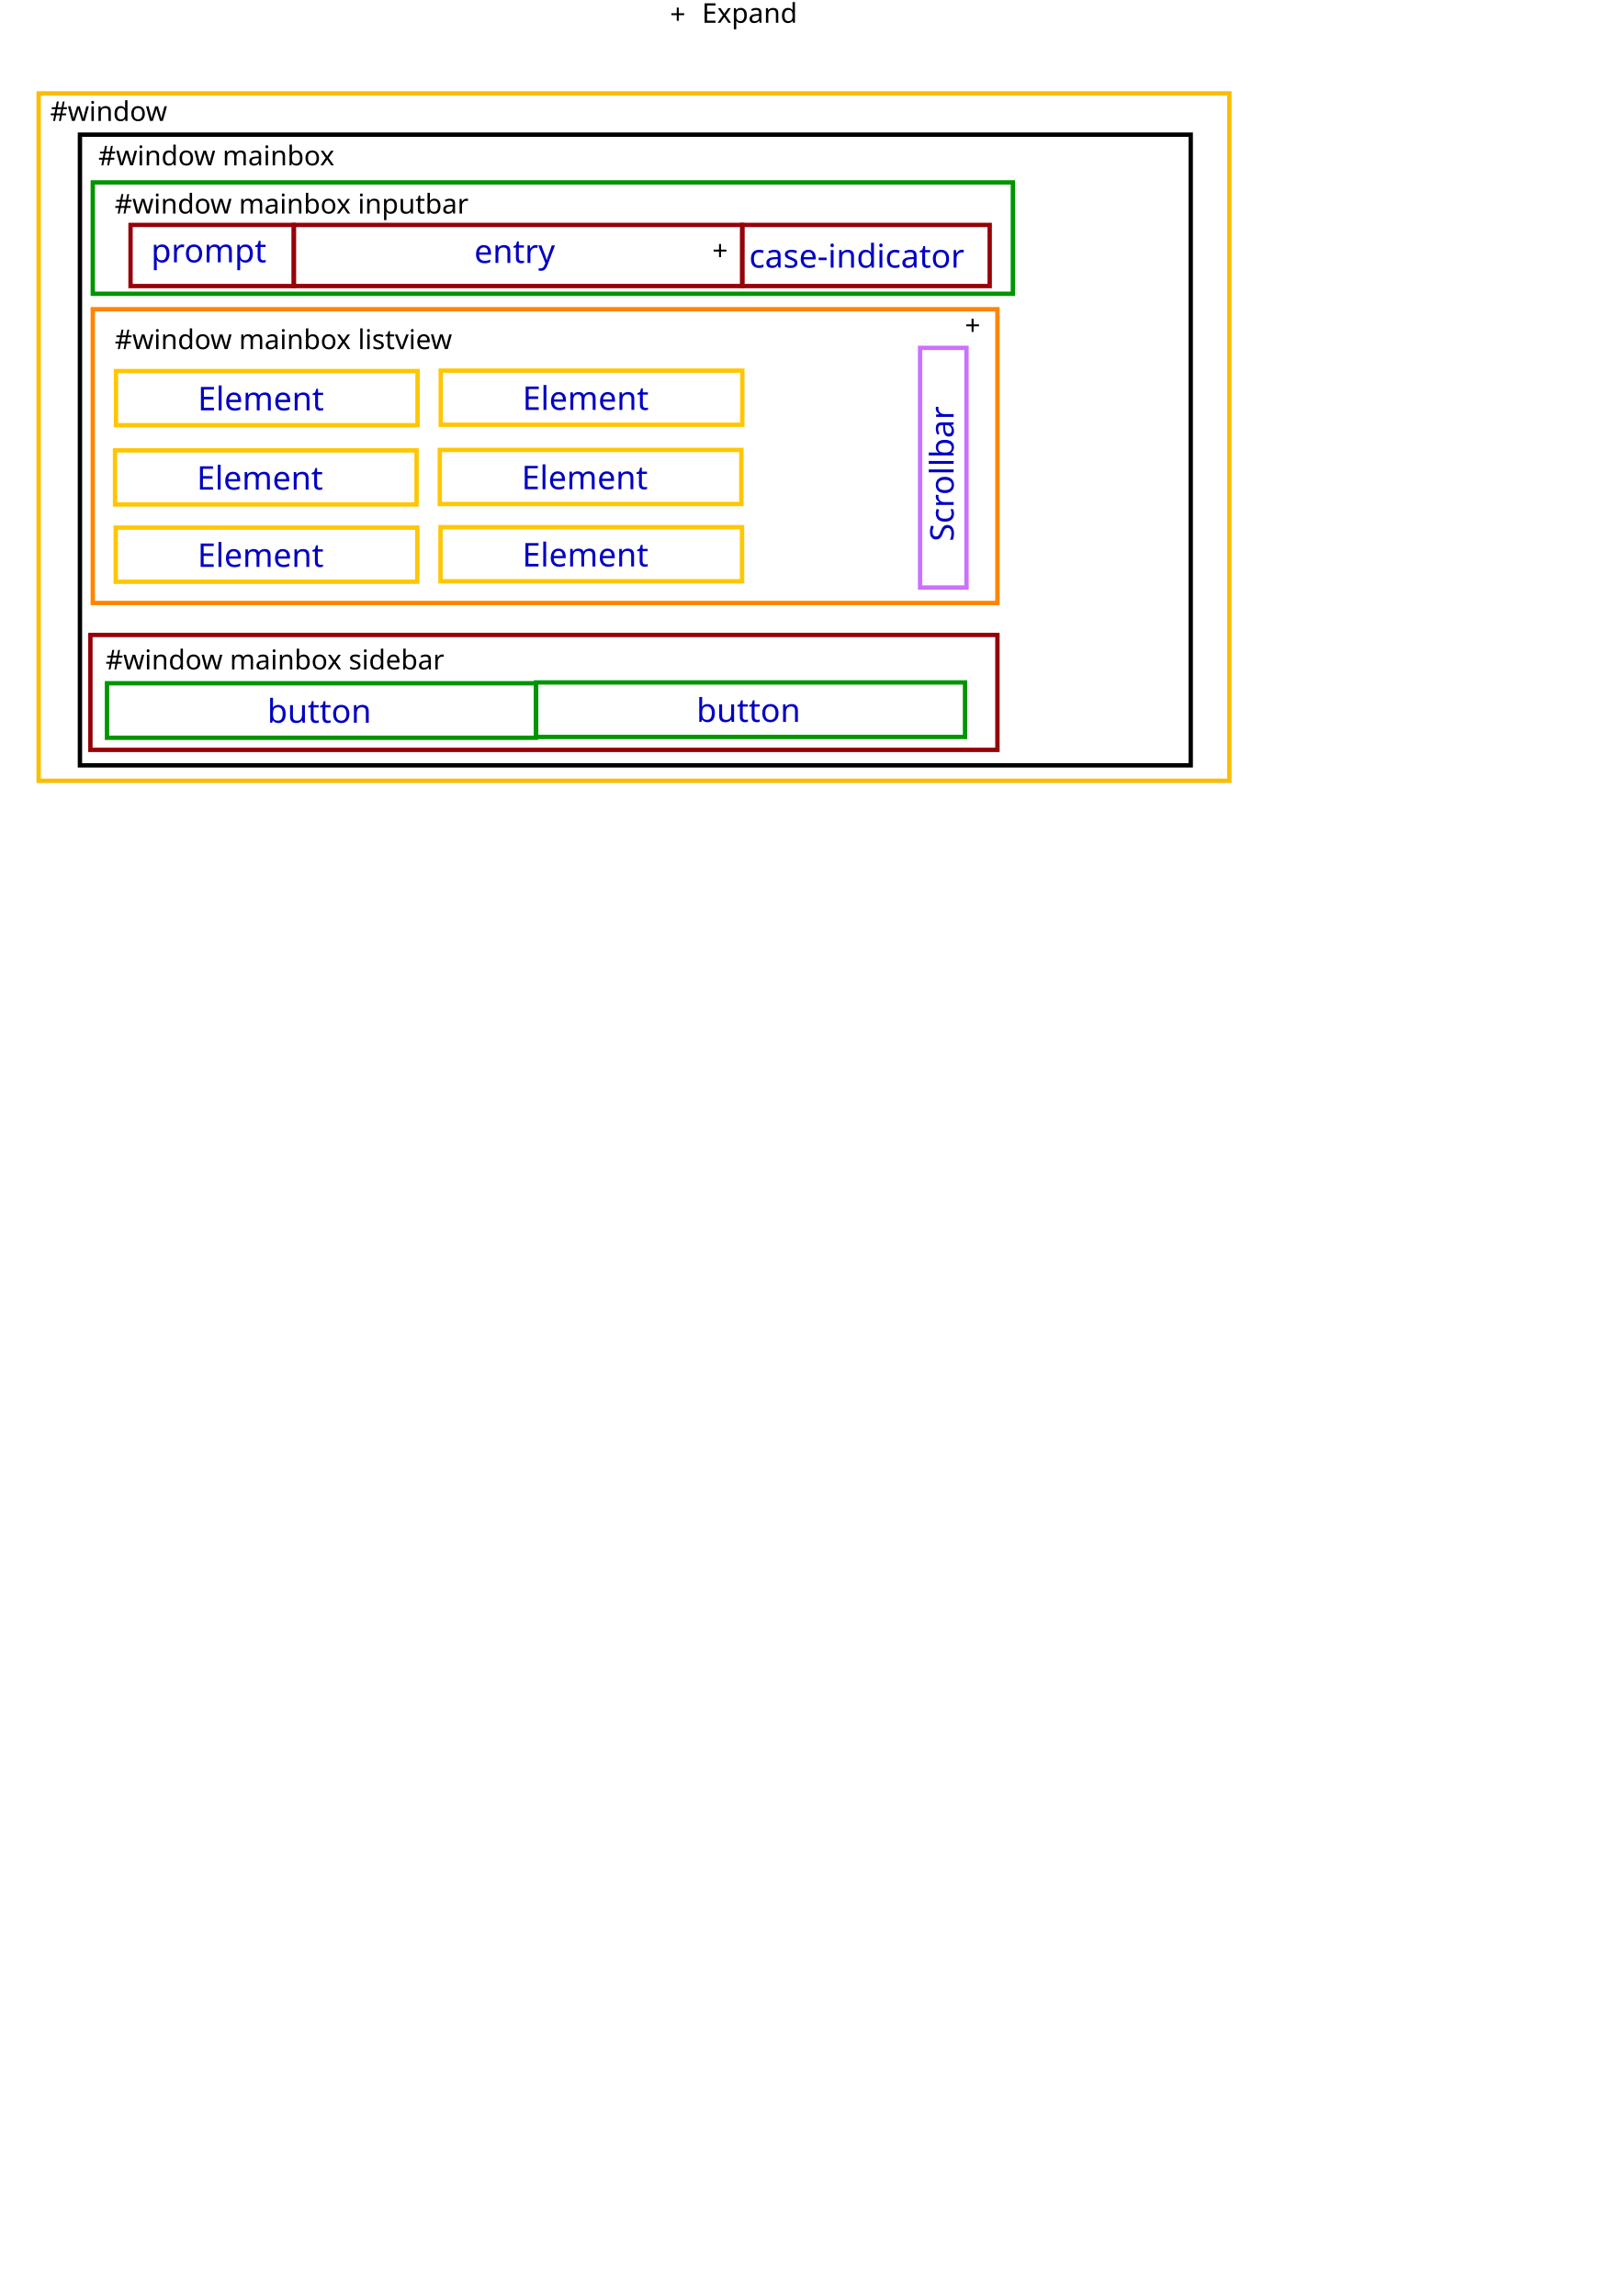
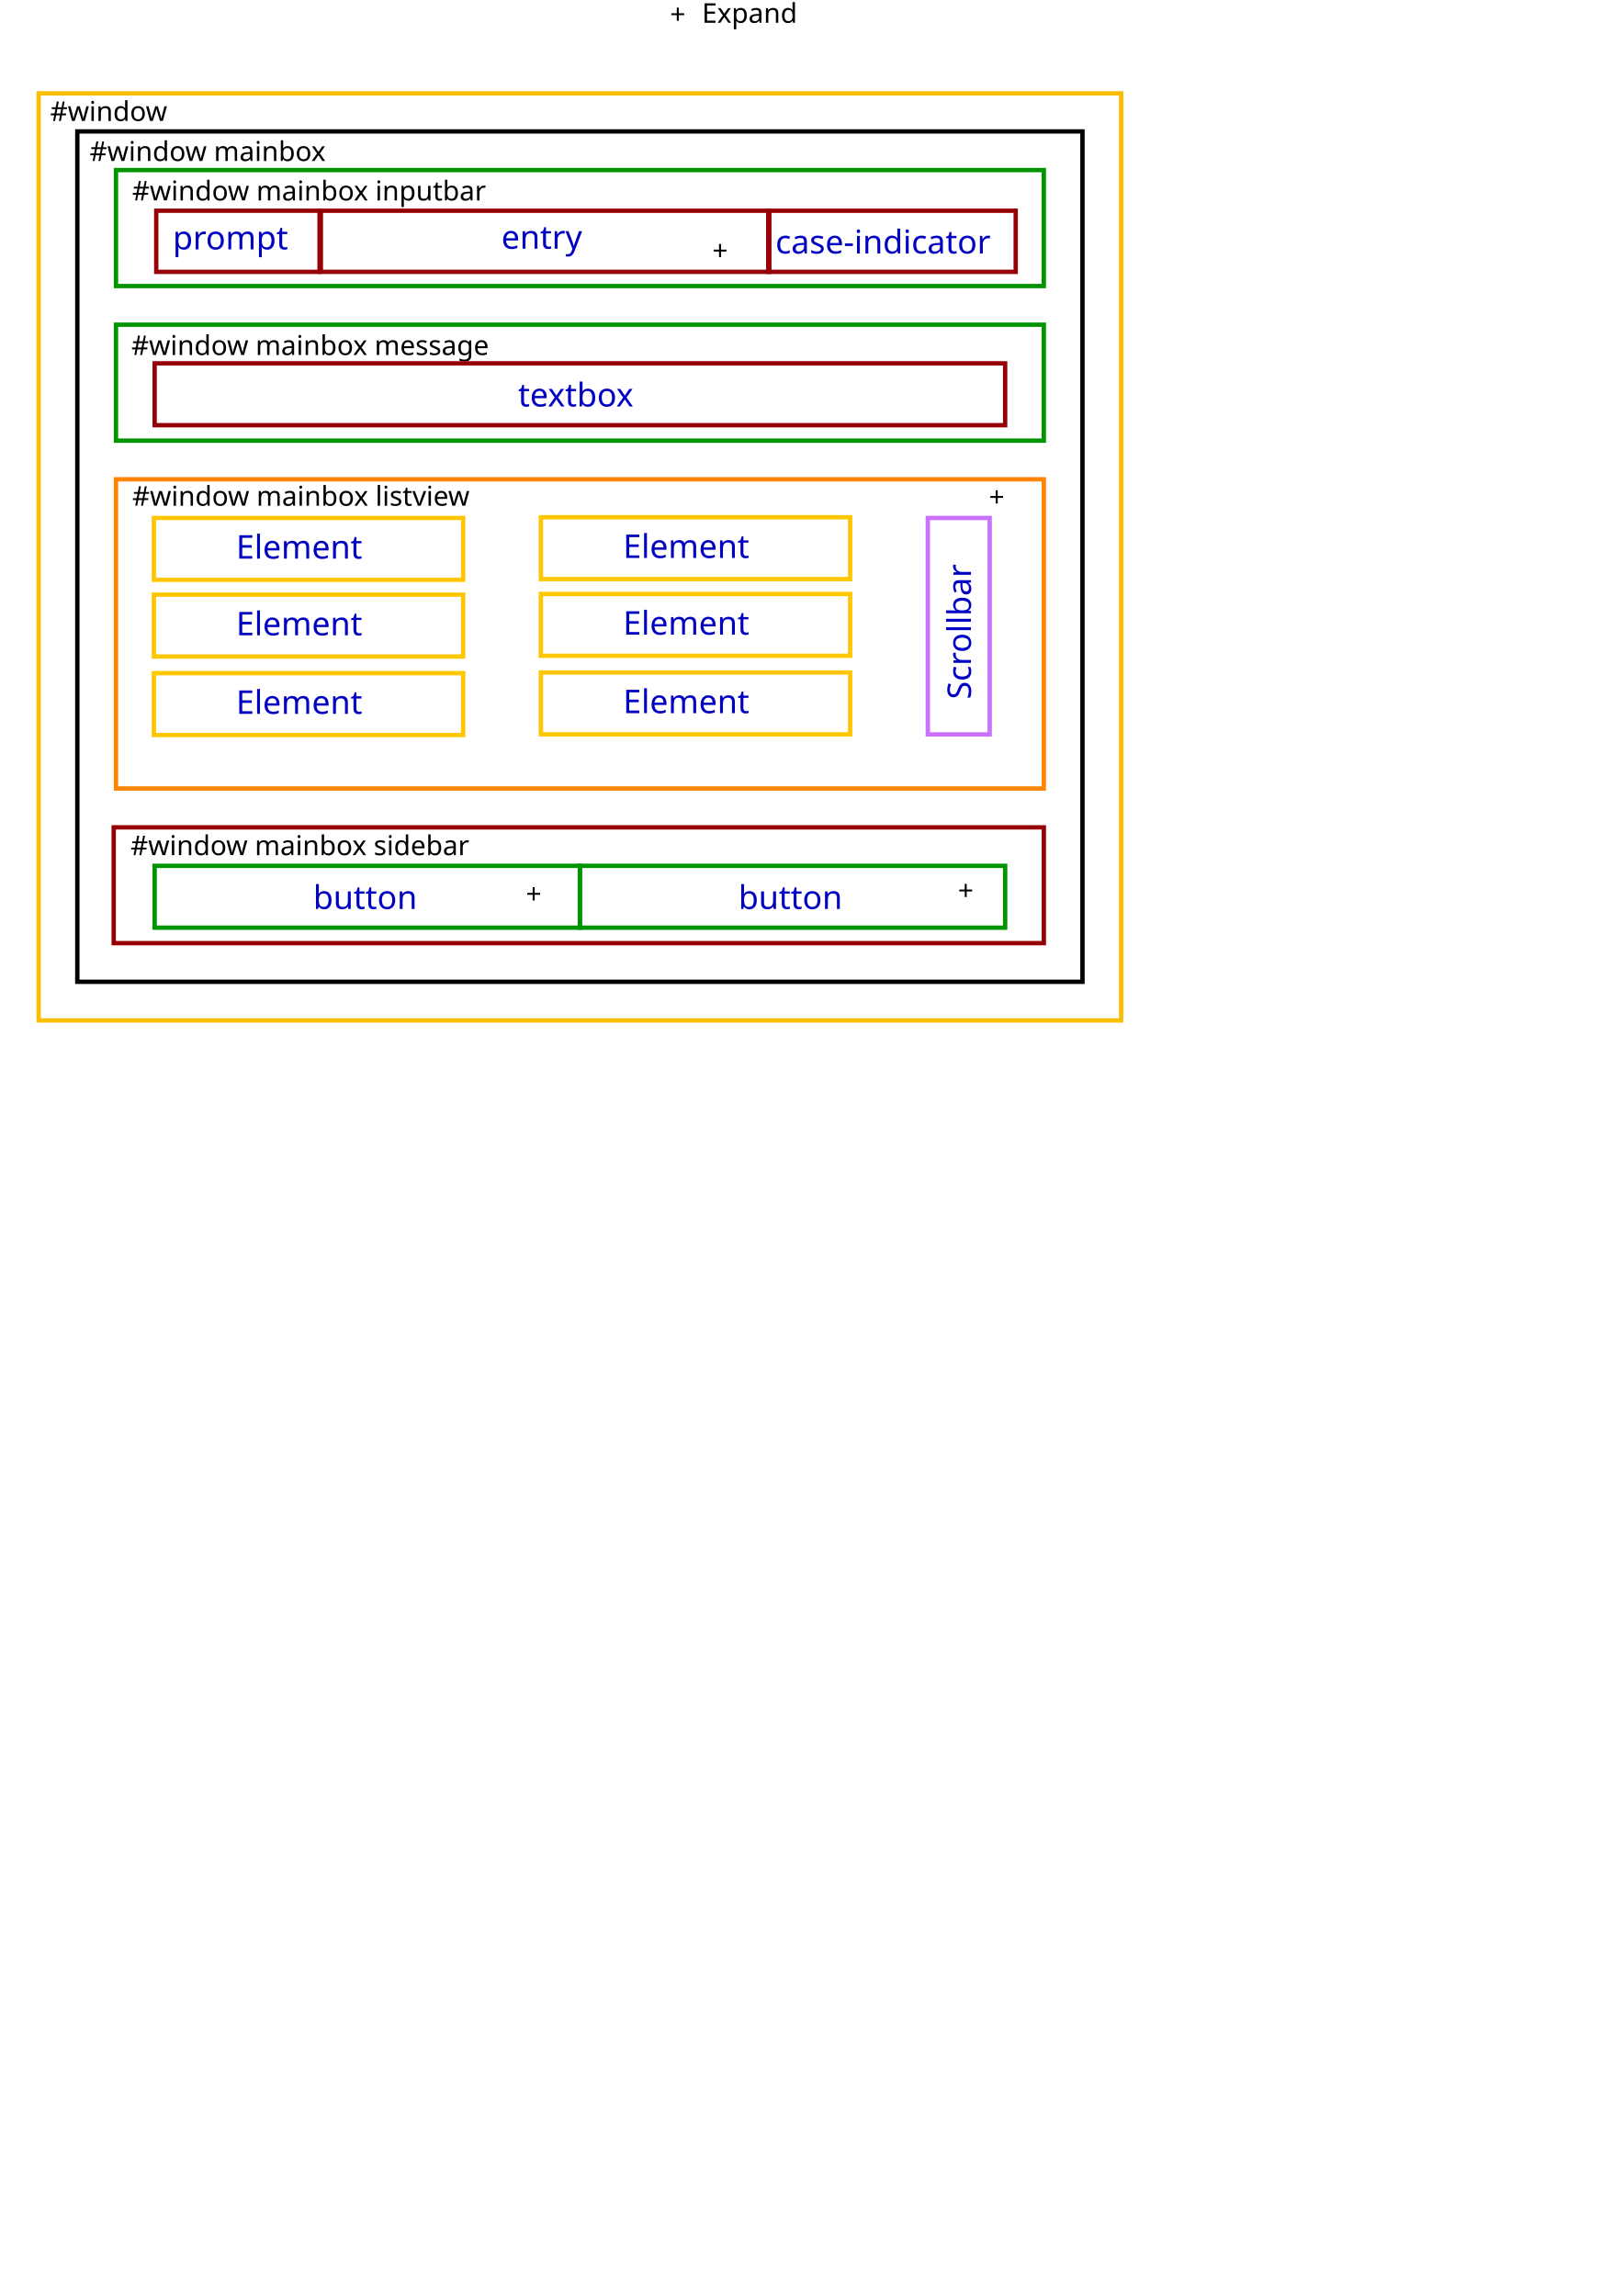
<svg xmlns="http://www.w3.org/2000/svg" width="210mm" height="297mm" viewBox="0 0 744.094 1052.362" id="svg2" version="1.1">
  <defs id="defs4" />
  <g id="layer1">
-     <rect style="fill:none;fill-opacity:1;stroke:#000000;stroke-width:2;stroke-miterlimit:4;stroke-dasharray:none;stroke-dashoffset:0;stroke-opacity:1" id="rect4138" width="509.036" height="289.067" x="36.633" y="61.72" />
-     <rect style="fill:none;fill-opacity:1;stroke:#009500;stroke-width:2;stroke-miterlimit:4;stroke-dasharray:none;stroke-dashoffset:0;stroke-opacity:1" id="rect4173" width="421.654" height="51.039" x="42.52" y="83.606" />
-     <rect style="fill:none;fill-opacity:1;stroke:#950006;stroke-width:2;stroke-miterlimit:4;stroke-dasharray:none;stroke-dashoffset:0;stroke-opacity:1" id="rect4173-3" width="415.658" height="52.676" x="41.429" y="291.025" />
-     <text xml:space="preserve" style="font-style:normal;font-weight:normal;font-size:40px;line-height:125%;font-family:sans-serif;letter-spacing:0px;word-spacing:0px;fill:#0000c2;fill-opacity:1;stroke:none;stroke-width:1px;stroke-linecap:butt;stroke-linejoin:miter;stroke-opacity:1" x="69.25" y="120.233" id="text4258">
-       <tspan id="tspan4260" x="69.25" y="120.233" style="font-size:15px;fill:#0000c2;fill-opacity:1">prompt</tspan>
+     <rect style="fill:none;fill-opacity:1;stroke:#000000;stroke-width:2;stroke-miterlimit:4;stroke-dasharray:none;stroke-dashoffset:0;stroke-opacity:1" id="rect4138" width="460.63" height="389.764" x="35.433" y="60.236" />
+     <rect style="fill:none;fill-opacity:1;stroke:#009500;stroke-width:2;stroke-miterlimit:4;stroke-dasharray:none;stroke-dashoffset:0;stroke-opacity:1" id="rect4173" width="425.197" height="53.15" x="53.15" y="77.953" />
+     <rect style="fill:none;fill-opacity:1;stroke:#950006;stroke-width:2;stroke-miterlimit:4;stroke-dasharray:none;stroke-dashoffset:0;stroke-opacity:1" id="rect4173-3" width="426.238" height="53.073" x="52.108" y="379.211" />
+     <text xml:space="preserve" style="font-style:normal;font-weight:normal;font-size:40px;line-height:125%;font-family:sans-serif;letter-spacing:0px;word-spacing:0px;fill:#0000c2;fill-opacity:1;stroke:none;stroke-width:1px;stroke-linecap:butt;stroke-linejoin:miter;stroke-opacity:1" x="143.515" y="416.616" id="text4258-9">
+       <tspan id="tspan4260-3" x="143.515" y="416.616" style="font-size:15px;fill:#0000c2;fill-opacity:1">button</tspan>
    </text>
-     <text xml:space="preserve" style="font-style:normal;font-weight:normal;font-size:40px;line-height:125%;font-family:sans-serif;letter-spacing:0px;word-spacing:0px;fill:#0000c2;fill-opacity:1;stroke:none;stroke-width:1px;stroke-linecap:butt;stroke-linejoin:miter;stroke-opacity:1" x="217.329" y="120.512" id="text4258-1">
-       <tspan id="tspan4260-2" x="217.329" y="120.512" style="font-size:15px;fill:#0000c2;fill-opacity:1">entry</tspan>
-     </text>
-     <text xml:space="preserve" style="font-style:normal;font-weight:normal;font-size:40px;line-height:125%;font-family:sans-serif;letter-spacing:0px;word-spacing:0px;fill:#0000c2;fill-opacity:1;stroke:none;stroke-width:1px;stroke-linecap:butt;stroke-linejoin:miter;stroke-opacity:1" x="343.317" y="122.669" id="text4258-1-7">
-       <tspan id="tspan4260-2-0" x="343.317" y="122.669" style="font-size:15px;fill:#0000c2;fill-opacity:1">case-indicator</tspan>
-     </text>
-     <text xml:space="preserve" style="font-style:normal;font-weight:normal;font-size:40px;line-height:125%;font-family:sans-serif;letter-spacing:0px;word-spacing:0px;fill:#0000c2;fill-opacity:1;stroke:none;stroke-width:1px;stroke-linecap:butt;stroke-linejoin:miter;stroke-opacity:1" x="122.512" y="331.255" id="text4258-9">
-       <tspan id="tspan4260-3" x="122.512" y="331.255" style="font-size:15px;fill:#0000c2;fill-opacity:1">button</tspan>
-     </text>
-     <rect style="fill:none;fill-opacity:1;stroke:#ff8500;stroke-width:2;stroke-miterlimit:4;stroke-dasharray:none;stroke-dashoffset:0;stroke-opacity:1" id="rect4352" width="414.567" height="134.646" x="42.52" y="141.732" ry="0" />
-     <rect style="fill:none;fill-opacity:1;stroke:#cb71ff;stroke-width:2;stroke-miterlimit:4;stroke-dasharray:none;stroke-dashoffset:0;stroke-opacity:1" id="rect4354" width="21.26" height="109.843" x="421.654" y="159.449" />
-     <text xml:space="preserve" style="font-style:normal;font-weight:normal;font-size:40px;line-height:125%;font-family:sans-serif;letter-spacing:0px;word-spacing:0px;fill:#0000c2;fill-opacity:1;stroke:none;stroke-width:1px;stroke-linecap:butt;stroke-linejoin:miter;stroke-opacity:1" x="90.622" y="188.072" id="text4258-1-6">
-       <tspan id="tspan4260-2-1" x="90.622" y="188.072" style="font-size:15px;fill:#0000c2;fill-opacity:1">Element</tspan>
-     </text>
+     <rect style="fill:none;fill-opacity:1;stroke:#ff8500;stroke-width:2;stroke-miterlimit:4;stroke-dasharray:none;stroke-dashoffset:0;stroke-opacity:1" id="rect4352" width="425.197" height="141.732" x="53.15" y="219.685" ry="0" />
    <text xml:space="preserve" style="font-style:normal;font-weight:normal;font-size:40px;line-height:125%;font-family:sans-serif;letter-spacing:0px;word-spacing:0px;fill:#000000;fill-opacity:1;stroke:none;stroke-width:1px;stroke-linecap:butt;stroke-linejoin:miter;stroke-opacity:1" x="22.946" y="55.448" id="text4443">
      <tspan id="tspan4445" x="22.946" y="55.448" style="font-size:12.5px">#window</tspan>
    </text>
-     <text xml:space="preserve" style="font-style:normal;font-weight:normal;font-size:40px;line-height:125%;font-family:sans-serif;letter-spacing:0px;word-spacing:0px;fill:#000000;fill-opacity:1;stroke:none;stroke-width:1px;stroke-linecap:butt;stroke-linejoin:miter;stroke-opacity:1" x="45.054" y="75.785" id="text4443-9">
-       <tspan id="tspan4445-2" x="45.054" y="75.785" style="font-size:12.5px">#window mainbox</tspan>
+     <text xml:space="preserve" style="font-style:normal;font-weight:normal;font-size:40px;line-height:125%;font-family:sans-serif;letter-spacing:0px;word-spacing:0px;fill:#000000;fill-opacity:1;stroke:none;stroke-width:1px;stroke-linecap:butt;stroke-linejoin:miter;stroke-opacity:1" x="41.054" y="73.785" id="text4443-9">
+       <tspan id="tspan4445-2" x="41.054" y="73.785" style="font-size:12.5px">#window mainbox</tspan>
    </text>
    <g id="g4725" transform="translate(165.1267,-2.284969)">
      <text id="text4443-9-9-1-4-3" y="13.203" x="141.914" style="font-style:normal;font-weight:normal;font-size:40px;line-height:125%;font-family:sans-serif;letter-spacing:0px;word-spacing:0px;fill:#000000;fill-opacity:1;stroke:none;stroke-width:1px;stroke-linecap:butt;stroke-linejoin:miter;stroke-opacity:1" xml:space="preserve">
        <tspan style="font-size:12.5px" y="13.203" x="141.914" id="tspan4445-2-7-2-7-6">+</tspan>
      </text>
      <text id="text4443-9-9-1-4-1" y="12.733" x="156.559" style="font-style:normal;font-weight:normal;font-size:40px;line-height:125%;font-family:sans-serif;letter-spacing:0px;word-spacing:0px;fill:#000000;fill-opacity:1;stroke:none;stroke-width:1px;stroke-linecap:butt;stroke-linejoin:miter;stroke-opacity:1" xml:space="preserve">
        <tspan style="font-size:12.5px" y="12.733" x="156.559" id="tspan4445-2-7-2-7-06">Expand</tspan>
      </text>
    </g>
    <text xml:space="preserve" style="font-style:normal;font-weight:normal;font-size:40px;line-height:125%;font-family:sans-serif;letter-spacing:0px;word-spacing:0px;fill:#000000;fill-opacity:1;stroke:none;stroke-width:1px;stroke-linecap:butt;stroke-linejoin:miter;stroke-opacity:1" x="326.408" y="119.258" id="text4443-9-9-1-4-3-3">
      <tspan id="tspan4445-2-7-2-7-6-2" x="326.408" y="119.258" style="font-size:12.5px">+</tspan>
    </text>
-     <text xml:space="preserve" style="font-style:normal;font-weight:normal;font-size:40px;line-height:125%;font-family:sans-serif;letter-spacing:0px;word-spacing:0px;fill:#000000;fill-opacity:1;stroke:none;stroke-width:1px;stroke-linecap:butt;stroke-linejoin:miter;stroke-opacity:1" x="442.141" y="153.526" id="text4443-9-9-1-4-3-3-0">
-       <tspan id="tspan4445-2-7-2-7-6-2-6" x="442.141" y="153.526" style="font-size:12.5px">+</tspan>
+     <text xml:space="preserve" style="font-style:normal;font-weight:normal;font-size:40px;line-height:125%;font-family:sans-serif;letter-spacing:0px;word-spacing:0px;fill:#000000;fill-opacity:1;stroke:none;stroke-width:1px;stroke-linecap:butt;stroke-linejoin:miter;stroke-opacity:1" x="453.202" y="232.176" id="text4443-9-9-1-4-3-3-0">
+       <tspan id="tspan4445-2-7-2-7-6-2-6" x="453.202" y="232.176" style="font-size:12.5px">+</tspan>
    </text>
-     <text xml:space="preserve" style="font-style:normal;font-weight:normal;font-size:40px;line-height:125%;font-family:sans-serif;letter-spacing:0px;word-spacing:0px;fill:#000000;fill-opacity:1;stroke:none;stroke-width:1px;stroke-linecap:butt;stroke-linejoin:miter;stroke-opacity:1" x="52.581" y="160.008" id="text4443-9-9-1-4">
-       <tspan id="tspan4445-2-7-2-7" x="52.581" y="160.008" style="font-size:12.5px">#window mainbox listview</tspan>
+     <text xml:space="preserve" style="font-style:normal;font-weight:normal;font-size:40px;line-height:125%;font-family:sans-serif;letter-spacing:0px;word-spacing:0px;fill:#000000;fill-opacity:1;stroke:none;stroke-width:1px;stroke-linecap:butt;stroke-linejoin:miter;stroke-opacity:1" x="60.591" y="231.793" id="text4443-9-9-1-4">
+       <tspan id="tspan4445-2-7-2-7" x="60.591" y="231.793" style="font-size:12.5px">#window mainbox listview</tspan>
    </text>
-     <rect style="fill:none;fill-opacity:1;stroke:#fabd00;stroke-width:2;stroke-miterlimit:4;stroke-dasharray:none;stroke-dashoffset:0;stroke-opacity:1" id="rect4211" width="545.669" height="315.071" x="17.717" y="42.803" />
-     <text xml:space="preserve" style="font-style:normal;font-weight:normal;font-size:40px;line-height:125%;font-family:sans-serif;letter-spacing:0px;word-spacing:0px;fill:#000000;fill-opacity:1;stroke:none;stroke-width:1px;stroke-linecap:butt;stroke-linejoin:miter;stroke-opacity:1" x="52.544" y="97.879" id="text4443-9-6">
-       <tspan id="tspan4445-2-75" x="52.544" y="97.879" style="font-size:12.5px">#window mainbox inputbar</tspan>
+     <rect style="fill:none;fill-opacity:1;stroke:#fabd00;stroke-width:2;stroke-miterlimit:4;stroke-dasharray:none;stroke-dashoffset:0;stroke-opacity:1" id="rect4211" width="496.063" height="424.913" x="17.717" y="42.803" />
+     <text xml:space="preserve" style="font-style:normal;font-weight:normal;font-size:40px;line-height:125%;font-family:sans-serif;letter-spacing:0px;word-spacing:0px;fill:#000000;fill-opacity:1;stroke:none;stroke-width:1px;stroke-linecap:butt;stroke-linejoin:miter;stroke-opacity:1" x="60.544" y="91.879" id="text4443-9-6">
+       <tspan id="tspan4445-2-75" x="60.544" y="91.879" style="font-size:12.5px">#window mainbox inputbar</tspan>
    </text>
-     <text xml:space="preserve" style="font-style:normal;font-weight:normal;font-size:40px;line-height:125%;font-family:sans-serif;letter-spacing:0px;word-spacing:0px;fill:#000000;fill-opacity:1;stroke:none;stroke-width:1px;stroke-linecap:butt;stroke-linejoin:miter;stroke-opacity:1" x="48.364" y="306.81" id="text4443-9-9-1-4-56">
-       <tspan id="tspan4445-2-7-2-7-2" x="48.364" y="306.81" style="font-size:12.5px">#window mainbox sidebar</tspan>
+     <text xml:space="preserve" style="font-style:normal;font-weight:normal;font-size:40px;line-height:125%;font-family:sans-serif;letter-spacing:0px;word-spacing:0px;fill:#000000;fill-opacity:1;stroke:none;stroke-width:1px;stroke-linecap:butt;stroke-linejoin:miter;stroke-opacity:1" x="59.806" y="391.945" id="text4443-9-9-1-4-56">
+       <tspan id="tspan4445-2-7-2-7-2" x="59.806" y="391.945" style="font-size:12.5px">#window mainbox sidebar</tspan>
    </text>
-     <rect style="fill:none;fill-opacity:1;stroke:#950006;stroke-width:1.975;stroke-miterlimit:4;stroke-dasharray:none;stroke-dashoffset:0;stroke-opacity:1" id="rect4300" width="74.837" height="28.025" x="59.821" y="103.09" />
-     <rect style="fill:none;fill-opacity:1;stroke:#950006;stroke-width:1.988;stroke-miterlimit:4;stroke-dasharray:none;stroke-dashoffset:0;stroke-opacity:1" id="rect4300-9" width="205.524" height="28.012" x="134.64" y="103.096" />
-     <rect style="fill:none;fill-opacity:1;stroke:#950006;stroke-width:1.988;stroke-miterlimit:4;stroke-dasharray:none;stroke-dashoffset:0;stroke-opacity:1" id="rect4300-1" width="113.398" height="28.012" x="340.152" y="103.097" />
-     <rect style="fill:none;fill-opacity:1;stroke:#009500;stroke-width:2;stroke-miterlimit:4;stroke-dasharray:none;stroke-dashoffset:0;stroke-opacity:1" id="rect4173-2" width="196.54" height="24.989" x="49.035" y="313.169" />
-     <text xml:space="preserve" style="font-style:normal;font-weight:normal;font-size:40px;line-height:125%;font-family:sans-serif;letter-spacing:0px;word-spacing:0px;fill:#0000c2;fill-opacity:1;stroke:none;stroke-width:1px;stroke-linecap:butt;stroke-linejoin:miter;stroke-opacity:1" x="319.182" y="330.878" id="text4258-9-7">
-       <tspan id="tspan4260-3-0" x="319.182" y="330.878" style="font-size:15px;fill:#0000c2;fill-opacity:1">button</tspan>
+     <g id="g4383" transform="translate(9.919288,-6.509532)">
+       <text id="text4258" y="120.808" x="69.25" style="font-style:normal;font-weight:normal;font-size:40px;line-height:125%;font-family:sans-serif;letter-spacing:0px;word-spacing:0px;fill:#0000c2;fill-opacity:1;stroke:none;stroke-width:1px;stroke-linecap:butt;stroke-linejoin:miter;stroke-opacity:1" xml:space="preserve">
+         <tspan style="font-size:15px;fill:#0000c2;fill-opacity:1" y="120.808" x="69.25" id="tspan4260">prompt</tspan>
+       </text>
+       <rect y="103.09" x="61.681" height="28.025" width="74.837" id="rect4300" style="fill:none;fill-opacity:1;stroke:#950006;stroke-width:1.975;stroke-miterlimit:4;stroke-dasharray:none;stroke-dashoffset:0;stroke-opacity:1" />
+     </g>
+     <g id="g4388" transform="translate(12.39911,-6.509532)">
+       <text id="text4258-1" y="120.512" x="217.363" style="font-style:normal;font-weight:normal;font-size:40px;line-height:125%;font-family:sans-serif;letter-spacing:0px;word-spacing:0px;fill:#0000c2;fill-opacity:1;stroke:none;stroke-width:1px;stroke-linecap:butt;stroke-linejoin:miter;stroke-opacity:1" xml:space="preserve">
+         <tspan style="font-size:15px;fill:#0000c2;fill-opacity:1" y="120.512" x="217.363" id="tspan4260-2">entry</tspan>
+       </text>
+       <rect y="103.096" x="134.64" height="28.012" width="205.524" id="rect4300-9" style="fill:none;fill-opacity:1;stroke:#950006;stroke-width:1.988;stroke-miterlimit:4;stroke-dasharray:none;stroke-dashoffset:0;stroke-opacity:1" />
+     </g>
+     <g id="g4393" transform="translate(9.919288,-6.509532)">
+       <text id="text4258-1-7" y="122.694" x="345.446" style="font-style:normal;font-weight:normal;font-size:40px;line-height:125%;font-family:sans-serif;letter-spacing:0px;word-spacing:0px;fill:#0000c2;fill-opacity:1;stroke:none;stroke-width:1px;stroke-linecap:butt;stroke-linejoin:miter;stroke-opacity:1" xml:space="preserve">
+         <tspan style="font-size:15px;fill:#0000c2;fill-opacity:1" y="122.694" x="345.446" id="tspan4260-2-0">case-indicator</tspan>
+       </text>
+       <rect y="103.097" x="342.152" height="28.012" width="113.398" id="rect4300-1" style="fill:none;fill-opacity:1;stroke:#950006;stroke-width:1.988;stroke-miterlimit:4;stroke-dasharray:none;stroke-dashoffset:0;stroke-opacity:1" />
+     </g>
+     <rect style="fill:none;fill-opacity:1;stroke:#009500;stroke-width:2;stroke-miterlimit:4;stroke-dasharray:none;stroke-dashoffset:0;stroke-opacity:1" id="rect4173-2" width="194.882" height="28.346" x="70.866" y="396.85" />
+     <text xml:space="preserve" style="font-style:normal;font-weight:normal;font-size:40px;line-height:125%;font-family:sans-serif;letter-spacing:0px;word-spacing:0px;fill:#0000c2;fill-opacity:1;stroke:none;stroke-width:1px;stroke-linecap:butt;stroke-linejoin:miter;stroke-opacity:1" x="338.396" y="416.616" id="text4258-9-7">
+       <tspan id="tspan4260-3-0" x="338.396" y="416.616" style="font-size:15px;fill:#0000c2;fill-opacity:1">button</tspan>
    </text>
-     <rect style="fill:none;fill-opacity:1;stroke:#009500;stroke-width:2;stroke-miterlimit:4;stroke-dasharray:none;stroke-dashoffset:0;stroke-opacity:1" id="rect4173-2-9" width="196.54" height="24.989" x="245.704" y="312.792" />
-     <rect style="fill:none;fill-opacity:1;stroke:#ffc602;stroke-width:2;stroke-miterlimit:4;stroke-dasharray:none;stroke-dashoffset:0;stroke-opacity:1" id="rect4368" width="138.189" height="24.803" x="53.15" y="170.079" />
-     <text xml:space="preserve" style="font-style:normal;font-weight:normal;font-size:40px;line-height:125%;font-family:sans-serif;letter-spacing:0px;word-spacing:0px;fill:#0000c2;fill-opacity:1;stroke:none;stroke-width:1px;stroke-linecap:butt;stroke-linejoin:miter;stroke-opacity:1" x="-248.155" y="437.028" id="text4258-1-6-3" transform="matrix(0,-1,1,0,0,0)">
-       <tspan id="tspan4260-2-1-6" x="-248.155" y="437.028" style="font-size:15px;fill:#0000c2;fill-opacity:1">Scrollbar</tspan>
+     <rect style="fill:none;fill-opacity:1;stroke:#009500;stroke-width:2;stroke-miterlimit:4;stroke-dasharray:none;stroke-dashoffset:0;stroke-opacity:1" id="rect4173-2-9" width="194.882" height="28.346" x="265.748" y="396.85" />
+     <g id="g4408" transform="translate(6.511237,-10.67959)">
+       <text id="text4258-1-6" y="266.723" x="101.683" style="font-style:normal;font-weight:normal;font-size:40px;line-height:125%;font-family:sans-serif;letter-spacing:0px;word-spacing:0px;fill:#0000c2;fill-opacity:1;stroke:none;stroke-width:1px;stroke-linecap:butt;stroke-linejoin:miter;stroke-opacity:1" xml:space="preserve">
+         <tspan style="font-size:15px;fill:#0000c2;fill-opacity:1" y="266.723" x="101.683" id="tspan4260-2-1">Element</tspan>
+       </text>
+       <rect y="248.081" x="64.001" height="28.346" width="141.732" id="rect4368" style="fill:none;fill-opacity:1;stroke:#ffc602;stroke-width:2;stroke-miterlimit:4;stroke-dasharray:none;stroke-dashoffset:0;stroke-opacity:1" />
+     </g>
+     <g id="g4505">
+       <rect y="237.402" x="425.197" height="99.213" width="28.346" id="rect4354" style="fill:none;fill-opacity:1;stroke:#cb71ff;stroke-width:2;stroke-miterlimit:4;stroke-dasharray:none;stroke-dashoffset:0;stroke-opacity:1" />
+       <text transform="matrix(0,-1,1,0,0,0)" id="text4258-1-6-3" y="444.962" x="-320.513" style="font-style:normal;font-weight:normal;font-size:40px;line-height:125%;font-family:sans-serif;letter-spacing:0px;word-spacing:0px;fill:#0000c2;fill-opacity:1;stroke:none;stroke-width:1px;stroke-linecap:butt;stroke-linejoin:miter;stroke-opacity:1" xml:space="preserve">
+         <tspan style="font-size:15px;fill:#0000c2;fill-opacity:1" y="444.962" x="-320.513" id="tspan4260-2-1-6">Scrollbar</tspan>
+       </text>
+     </g>
+     <text xml:space="preserve" style="font-style:normal;font-weight:normal;font-size:40px;line-height:125%;font-family:sans-serif;letter-spacing:0px;word-spacing:0px;fill:#000000;fill-opacity:1;stroke:none;stroke-width:1px;stroke-linecap:butt;stroke-linejoin:miter;stroke-opacity:1" x="439.003" y="412.551" id="text4443-9-9-1-4-3-3-0-3">
+       <tspan id="tspan4445-2-7-2-7-6-2-6-6" x="439.003" y="412.551" style="font-size:12.5px">+</tspan>
    </text>
-     <text xml:space="preserve" style="font-style:normal;font-weight:normal;font-size:40px;line-height:125%;font-family:sans-serif;letter-spacing:0px;word-spacing:0px;fill:#0000c2;fill-opacity:1;stroke:none;stroke-width:1px;stroke-linecap:butt;stroke-linejoin:miter;stroke-opacity:1" x="90.185" y="224.419" id="text4258-1-6-7">
-       <tspan id="tspan4260-2-1-5" x="90.185" y="224.419" style="font-size:15px;fill:#0000c2;fill-opacity:1">Element</tspan>
+     <text xml:space="preserve" style="font-style:normal;font-weight:normal;font-size:40px;line-height:125%;font-family:sans-serif;letter-spacing:0px;word-spacing:0px;fill:#000000;fill-opacity:1;stroke:none;stroke-width:1px;stroke-linecap:butt;stroke-linejoin:miter;stroke-opacity:1" x="241.003" y="414.094" id="text4443-9-9-1-4-3-3-0-3-7">
+       <tspan id="tspan4445-2-7-2-7-6-2-6-6-5" x="241.003" y="414.094" style="font-size:12.5px">+</tspan>
    </text>
-     <rect style="fill:none;fill-opacity:1;stroke:#ffc602;stroke-width:2;stroke-miterlimit:4;stroke-dasharray:none;stroke-dashoffset:0;stroke-opacity:1" id="rect4368-3" width="138.189" height="24.803" x="52.713" y="206.426" />
-     <text xml:space="preserve" style="font-style:normal;font-weight:normal;font-size:40px;line-height:125%;font-family:sans-serif;letter-spacing:0px;word-spacing:0px;fill:#0000c2;fill-opacity:1;stroke:none;stroke-width:1px;stroke-linecap:butt;stroke-linejoin:miter;stroke-opacity:1" x="90.509" y="259.824" id="text4258-1-6-5">
-       <tspan id="tspan4260-2-1-62" x="90.509" y="259.824" style="font-size:15px;fill:#0000c2;fill-opacity:1">Element</tspan>
+     <rect style="fill:none;fill-opacity:1;stroke:#009500;stroke-width:2;stroke-miterlimit:4;stroke-dasharray:none;stroke-dashoffset:0;stroke-opacity:1" id="rect4173-35" width="425.197" height="53.15" x="53.15" y="148.819" />
+     <text xml:space="preserve" style="font-style:normal;font-weight:normal;font-size:40px;line-height:125%;font-family:sans-serif;letter-spacing:0px;word-spacing:0px;fill:#000000;fill-opacity:1;stroke:none;stroke-width:1px;stroke-linecap:butt;stroke-linejoin:miter;stroke-opacity:1" x="60.172" y="162.723" id="text4443-9-6-6">
+       <tspan id="tspan4445-2-75-2" x="60.172" y="162.723" style="font-size:12.5px">#window mainbox message</tspan>
    </text>
-     <rect style="fill:none;fill-opacity:1;stroke:#ffc602;stroke-width:2;stroke-miterlimit:4;stroke-dasharray:none;stroke-dashoffset:0;stroke-opacity:1" id="rect4368-9" width="138.189" height="24.803" x="53.037" y="241.831" />
-     <text xml:space="preserve" style="font-style:normal;font-weight:normal;font-size:40px;line-height:125%;font-family:sans-serif;letter-spacing:0px;word-spacing:0px;fill:#0000c2;fill-opacity:1;stroke:none;stroke-width:1px;stroke-linecap:butt;stroke-linejoin:miter;stroke-opacity:1" x="239.456" y="187.876" id="text4258-1-6-1">
-       <tspan id="tspan4260-2-1-2" x="239.456" y="187.876" style="font-size:15px;fill:#0000c2;fill-opacity:1">Element</tspan>
-     </text>
-     <rect style="fill:none;fill-opacity:1;stroke:#ffc602;stroke-width:2;stroke-miterlimit:4;stroke-dasharray:none;stroke-dashoffset:0;stroke-opacity:1" id="rect4368-7" width="138.189" height="24.803" x="201.983" y="169.882" />
-     <text xml:space="preserve" style="font-style:normal;font-weight:normal;font-size:40px;line-height:125%;font-family:sans-serif;letter-spacing:0px;word-spacing:0px;fill:#0000c2;fill-opacity:1;stroke:none;stroke-width:1px;stroke-linecap:butt;stroke-linejoin:miter;stroke-opacity:1" x="239.019" y="224.223" id="text4258-1-6-7-0">
-       <tspan id="tspan4260-2-1-5-9" x="239.019" y="224.223" style="font-size:15px;fill:#0000c2;fill-opacity:1">Element</tspan>
-     </text>
-     <rect style="fill:none;fill-opacity:1;stroke:#ffc602;stroke-width:2;stroke-miterlimit:4;stroke-dasharray:none;stroke-dashoffset:0;stroke-opacity:1" id="rect4368-3-3" width="138.189" height="24.803" x="201.546" y="206.229" />
-     <text xml:space="preserve" style="font-style:normal;font-weight:normal;font-size:40px;line-height:125%;font-family:sans-serif;letter-spacing:0px;word-spacing:0px;fill:#0000c2;fill-opacity:1;stroke:none;stroke-width:1px;stroke-linecap:butt;stroke-linejoin:miter;stroke-opacity:1" x="239.343" y="259.628" id="text4258-1-6-5-6">
-       <tspan id="tspan4260-2-1-62-0" x="239.343" y="259.628" style="font-size:15px;fill:#0000c2;fill-opacity:1">Element</tspan>
-     </text>
-     <rect style="fill:none;fill-opacity:1;stroke:#ffc602;stroke-width:2;stroke-miterlimit:4;stroke-dasharray:none;stroke-dashoffset:0;stroke-opacity:1" id="rect4368-9-6" width="138.189" height="24.803" x="201.871" y="241.634" />
+     <g id="g4403" transform="translate(16.7388,-8.679377)">
+       <text id="text4258-1-9" y="194.98" x="220.694" style="font-style:normal;font-weight:normal;font-size:40px;line-height:125%;font-family:sans-serif;letter-spacing:0px;word-spacing:0px;fill:#0000c2;fill-opacity:1;stroke:none;stroke-width:1px;stroke-linecap:butt;stroke-linejoin:miter;stroke-opacity:1" xml:space="preserve">
+         <tspan style="font-size:15px;fill:#0000c2;fill-opacity:1" y="194.98" x="220.694" id="tspan4260-2-12">textbox</tspan>
+       </text>
+       <rect y="175.215" x="54.127" height="28.346" width="389.764" id="rect4300-9-7" style="fill:none;fill-opacity:1;stroke:#950006;stroke-width:1.988;stroke-miterlimit:4;stroke-dasharray:none;stroke-dashoffset:0;stroke-opacity:1" />
+     </g>
+     <g id="g4408-3" transform="translate(6.511237,24.4714)">
+       <text id="text4258-1-6-6" y="266.723" x="101.683" style="font-style:normal;font-weight:normal;font-size:40px;line-height:125%;font-family:sans-serif;letter-spacing:0px;word-spacing:0px;fill:#0000c2;fill-opacity:1;stroke:none;stroke-width:1px;stroke-linecap:butt;stroke-linejoin:miter;stroke-opacity:1" xml:space="preserve">
+         <tspan style="font-size:15px;fill:#0000c2;fill-opacity:1" y="266.723" x="101.683" id="tspan4260-2-1-0">Element</tspan>
+       </text>
+       <rect y="248.081" x="64.001" height="28.346" width="141.732" id="rect4368-6" style="fill:none;fill-opacity:1;stroke:#ffc602;stroke-width:2;stroke-miterlimit:4;stroke-dasharray:none;stroke-dashoffset:0;stroke-opacity:1" />
+     </g>
+     <g id="g4408-2" transform="translate(6.511237,60.45738)">
+       <text id="text4258-1-6-61" y="266.723" x="101.683" style="font-style:normal;font-weight:normal;font-size:40px;line-height:125%;font-family:sans-serif;letter-spacing:0px;word-spacing:0px;fill:#0000c2;fill-opacity:1;stroke:none;stroke-width:1px;stroke-linecap:butt;stroke-linejoin:miter;stroke-opacity:1" xml:space="preserve">
+         <tspan style="font-size:15px;fill:#0000c2;fill-opacity:1" y="266.723" x="101.683" id="tspan4260-2-1-8">Element</tspan>
+       </text>
+       <rect y="248.081" x="64.001" height="28.346" width="141.732" id="rect4368-7" style="fill:none;fill-opacity:1;stroke:#ffc602;stroke-width:2;stroke-miterlimit:4;stroke-dasharray:none;stroke-dashoffset:0;stroke-opacity:1" />
+     </g>
+     <g id="g4408-9" transform="translate(183.8593,-10.98887)">
+       <text id="text4258-1-6-2" y="266.723" x="101.683" style="font-style:normal;font-weight:normal;font-size:40px;line-height:125%;font-family:sans-serif;letter-spacing:0px;word-spacing:0px;fill:#0000c2;fill-opacity:1;stroke:none;stroke-width:1px;stroke-linecap:butt;stroke-linejoin:miter;stroke-opacity:1" xml:space="preserve">
+         <tspan style="font-size:15px;fill:#0000c2;fill-opacity:1" y="266.723" x="101.683" id="tspan4260-2-1-02">Element</tspan>
+       </text>
+       <rect y="248.081" x="64.001" height="28.346" width="141.732" id="rect4368-3" style="fill:none;fill-opacity:1;stroke:#ffc602;stroke-width:2;stroke-miterlimit:4;stroke-dasharray:none;stroke-dashoffset:0;stroke-opacity:1" />
+     </g>
+     <g id="g4408-3-7" transform="translate(183.8593,24.16213)">
+       <text id="text4258-1-6-6-5" y="266.723" x="101.683" style="font-style:normal;font-weight:normal;font-size:40px;line-height:125%;font-family:sans-serif;letter-spacing:0px;word-spacing:0px;fill:#0000c2;fill-opacity:1;stroke:none;stroke-width:1px;stroke-linecap:butt;stroke-linejoin:miter;stroke-opacity:1" xml:space="preserve">
+         <tspan style="font-size:15px;fill:#0000c2;fill-opacity:1" y="266.723" x="101.683" id="tspan4260-2-1-0-9">Element</tspan>
+       </text>
+       <rect y="248.081" x="64.001" height="28.346" width="141.732" id="rect4368-6-2" style="fill:none;fill-opacity:1;stroke:#ffc602;stroke-width:2;stroke-miterlimit:4;stroke-dasharray:none;stroke-dashoffset:0;stroke-opacity:1" />
+     </g>
+     <g id="g4408-2-2" transform="translate(183.8593,60.14811)">
+       <text id="text4258-1-6-61-8" y="266.723" x="101.683" style="font-style:normal;font-weight:normal;font-size:40px;line-height:125%;font-family:sans-serif;letter-spacing:0px;word-spacing:0px;fill:#0000c2;fill-opacity:1;stroke:none;stroke-width:1px;stroke-linecap:butt;stroke-linejoin:miter;stroke-opacity:1" xml:space="preserve">
+         <tspan style="font-size:15px;fill:#0000c2;fill-opacity:1" y="266.723" x="101.683" id="tspan4260-2-1-8-9">Element</tspan>
+       </text>
+       <rect y="248.081" x="64.001" height="28.346" width="141.732" id="rect4368-7-7" style="fill:none;fill-opacity:1;stroke:#ffc602;stroke-width:2;stroke-miterlimit:4;stroke-dasharray:none;stroke-dashoffset:0;stroke-opacity:1" />
+     </g>
  </g>
</svg>
